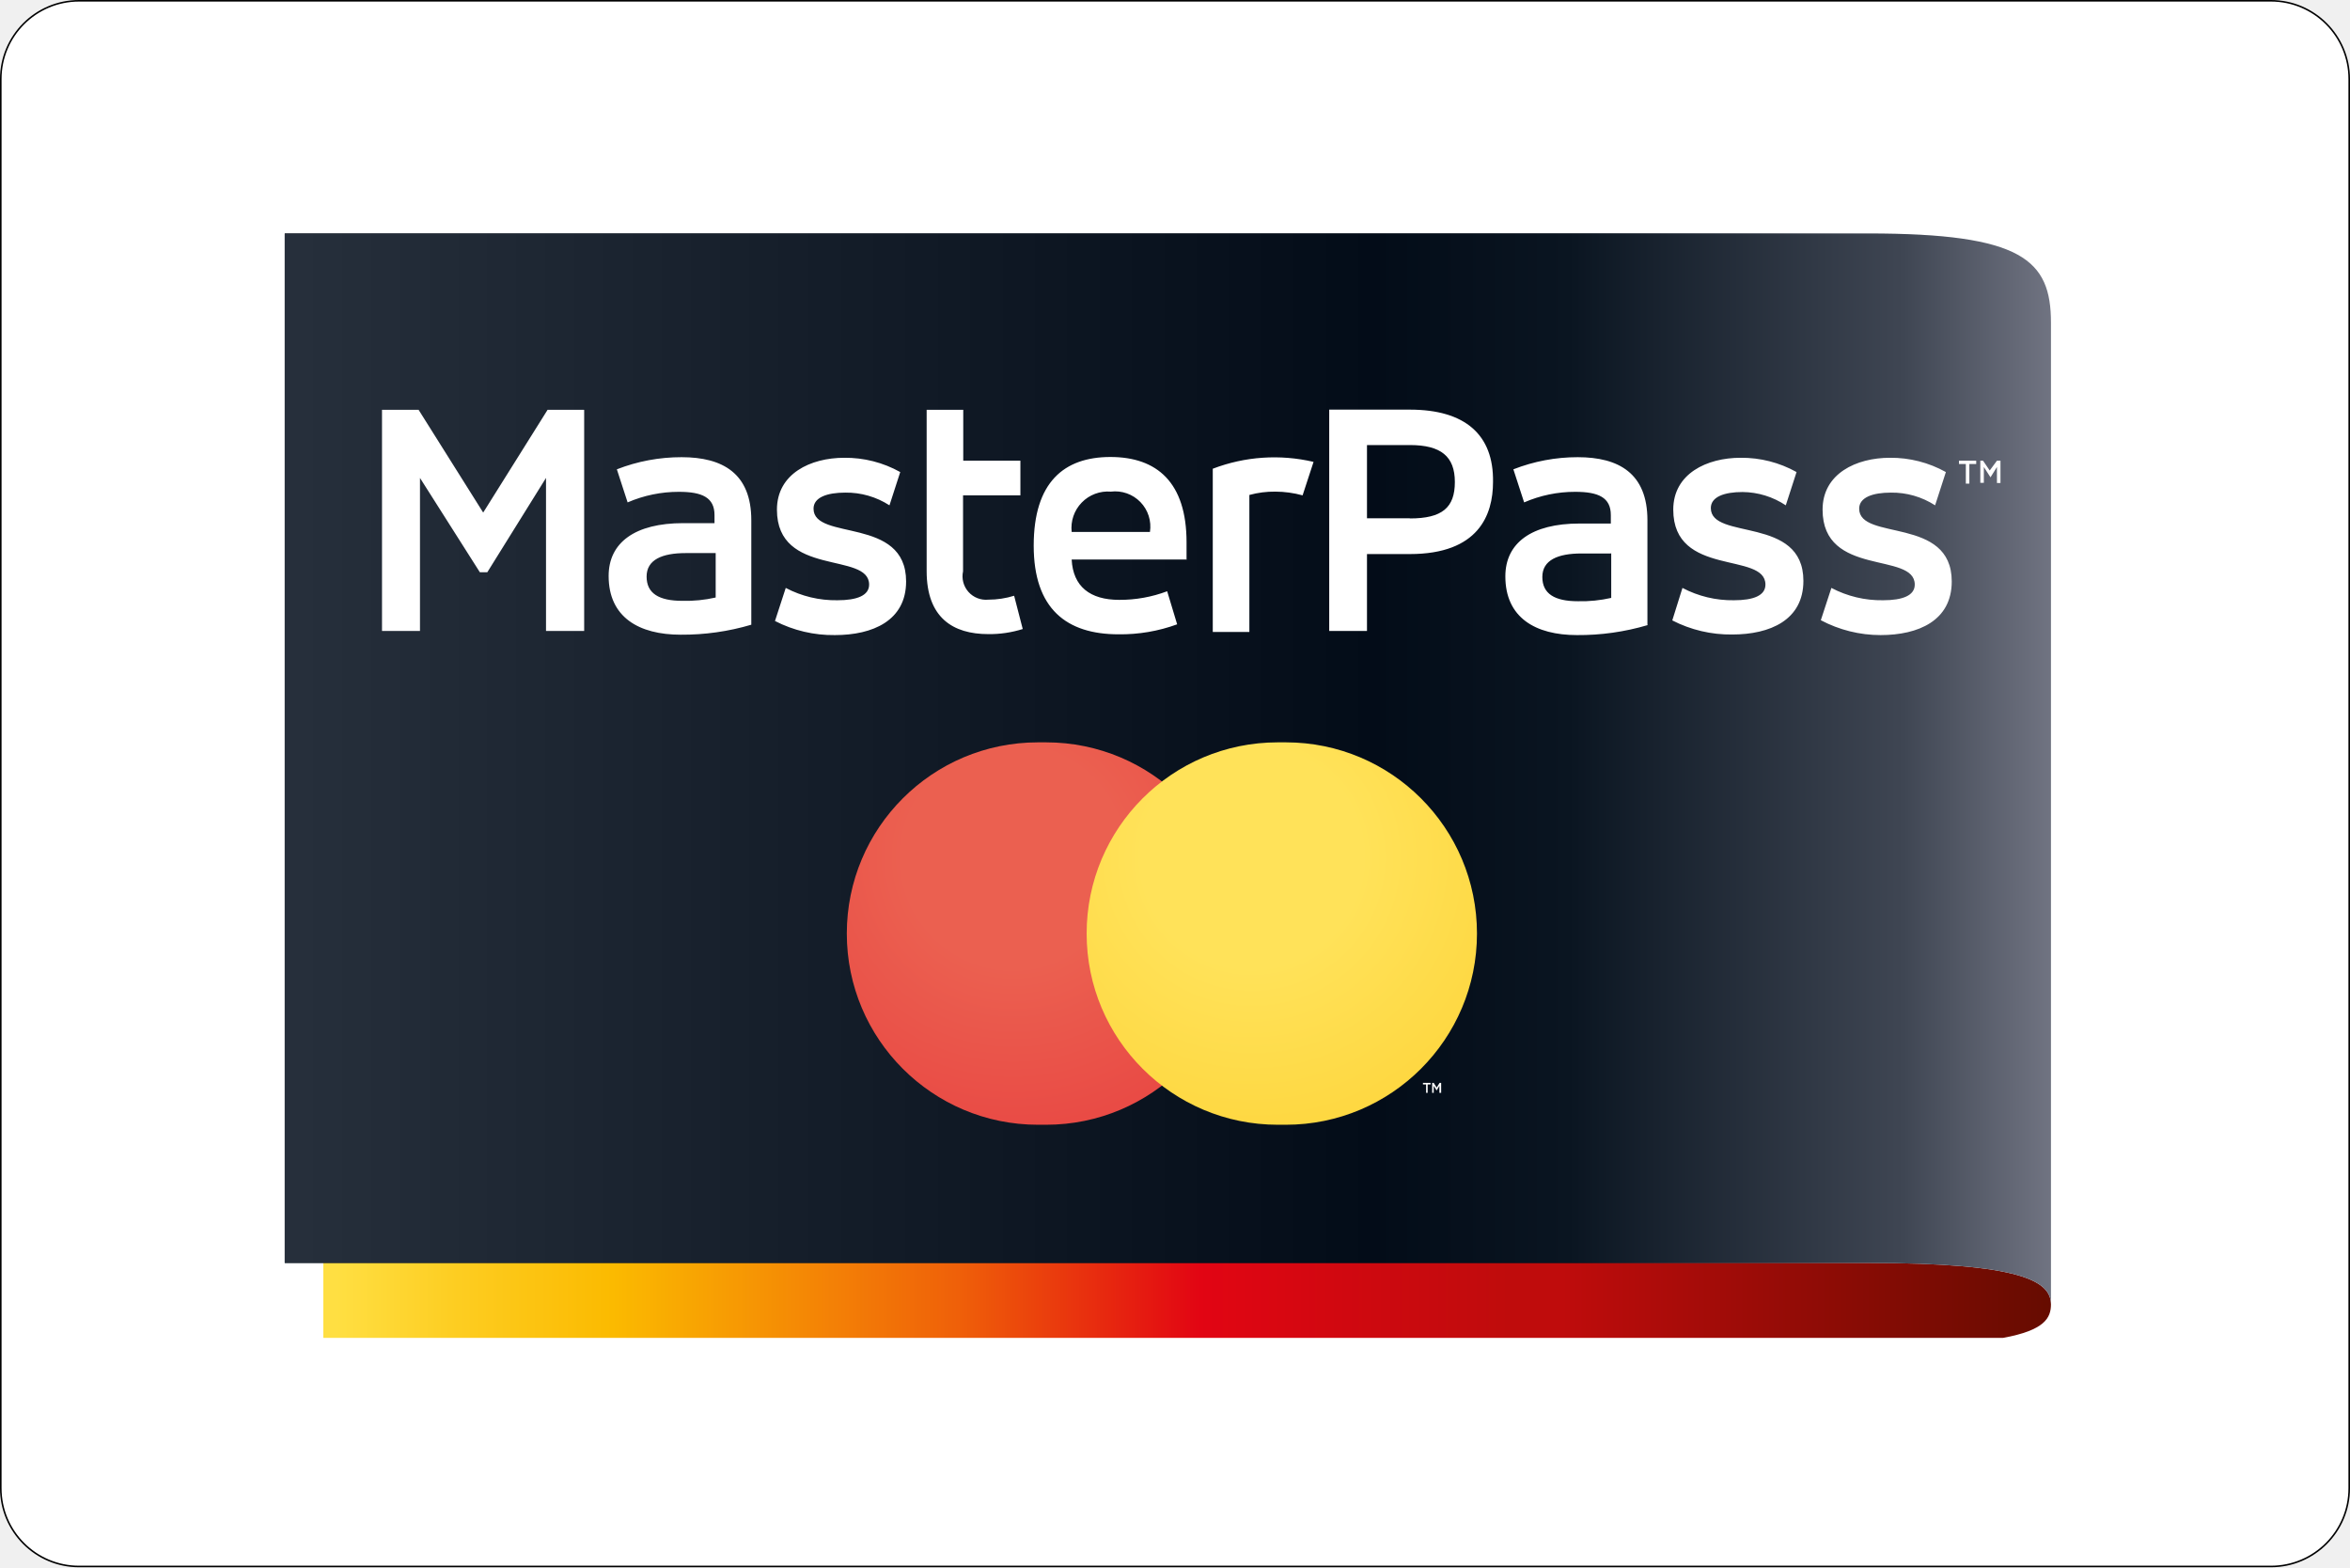
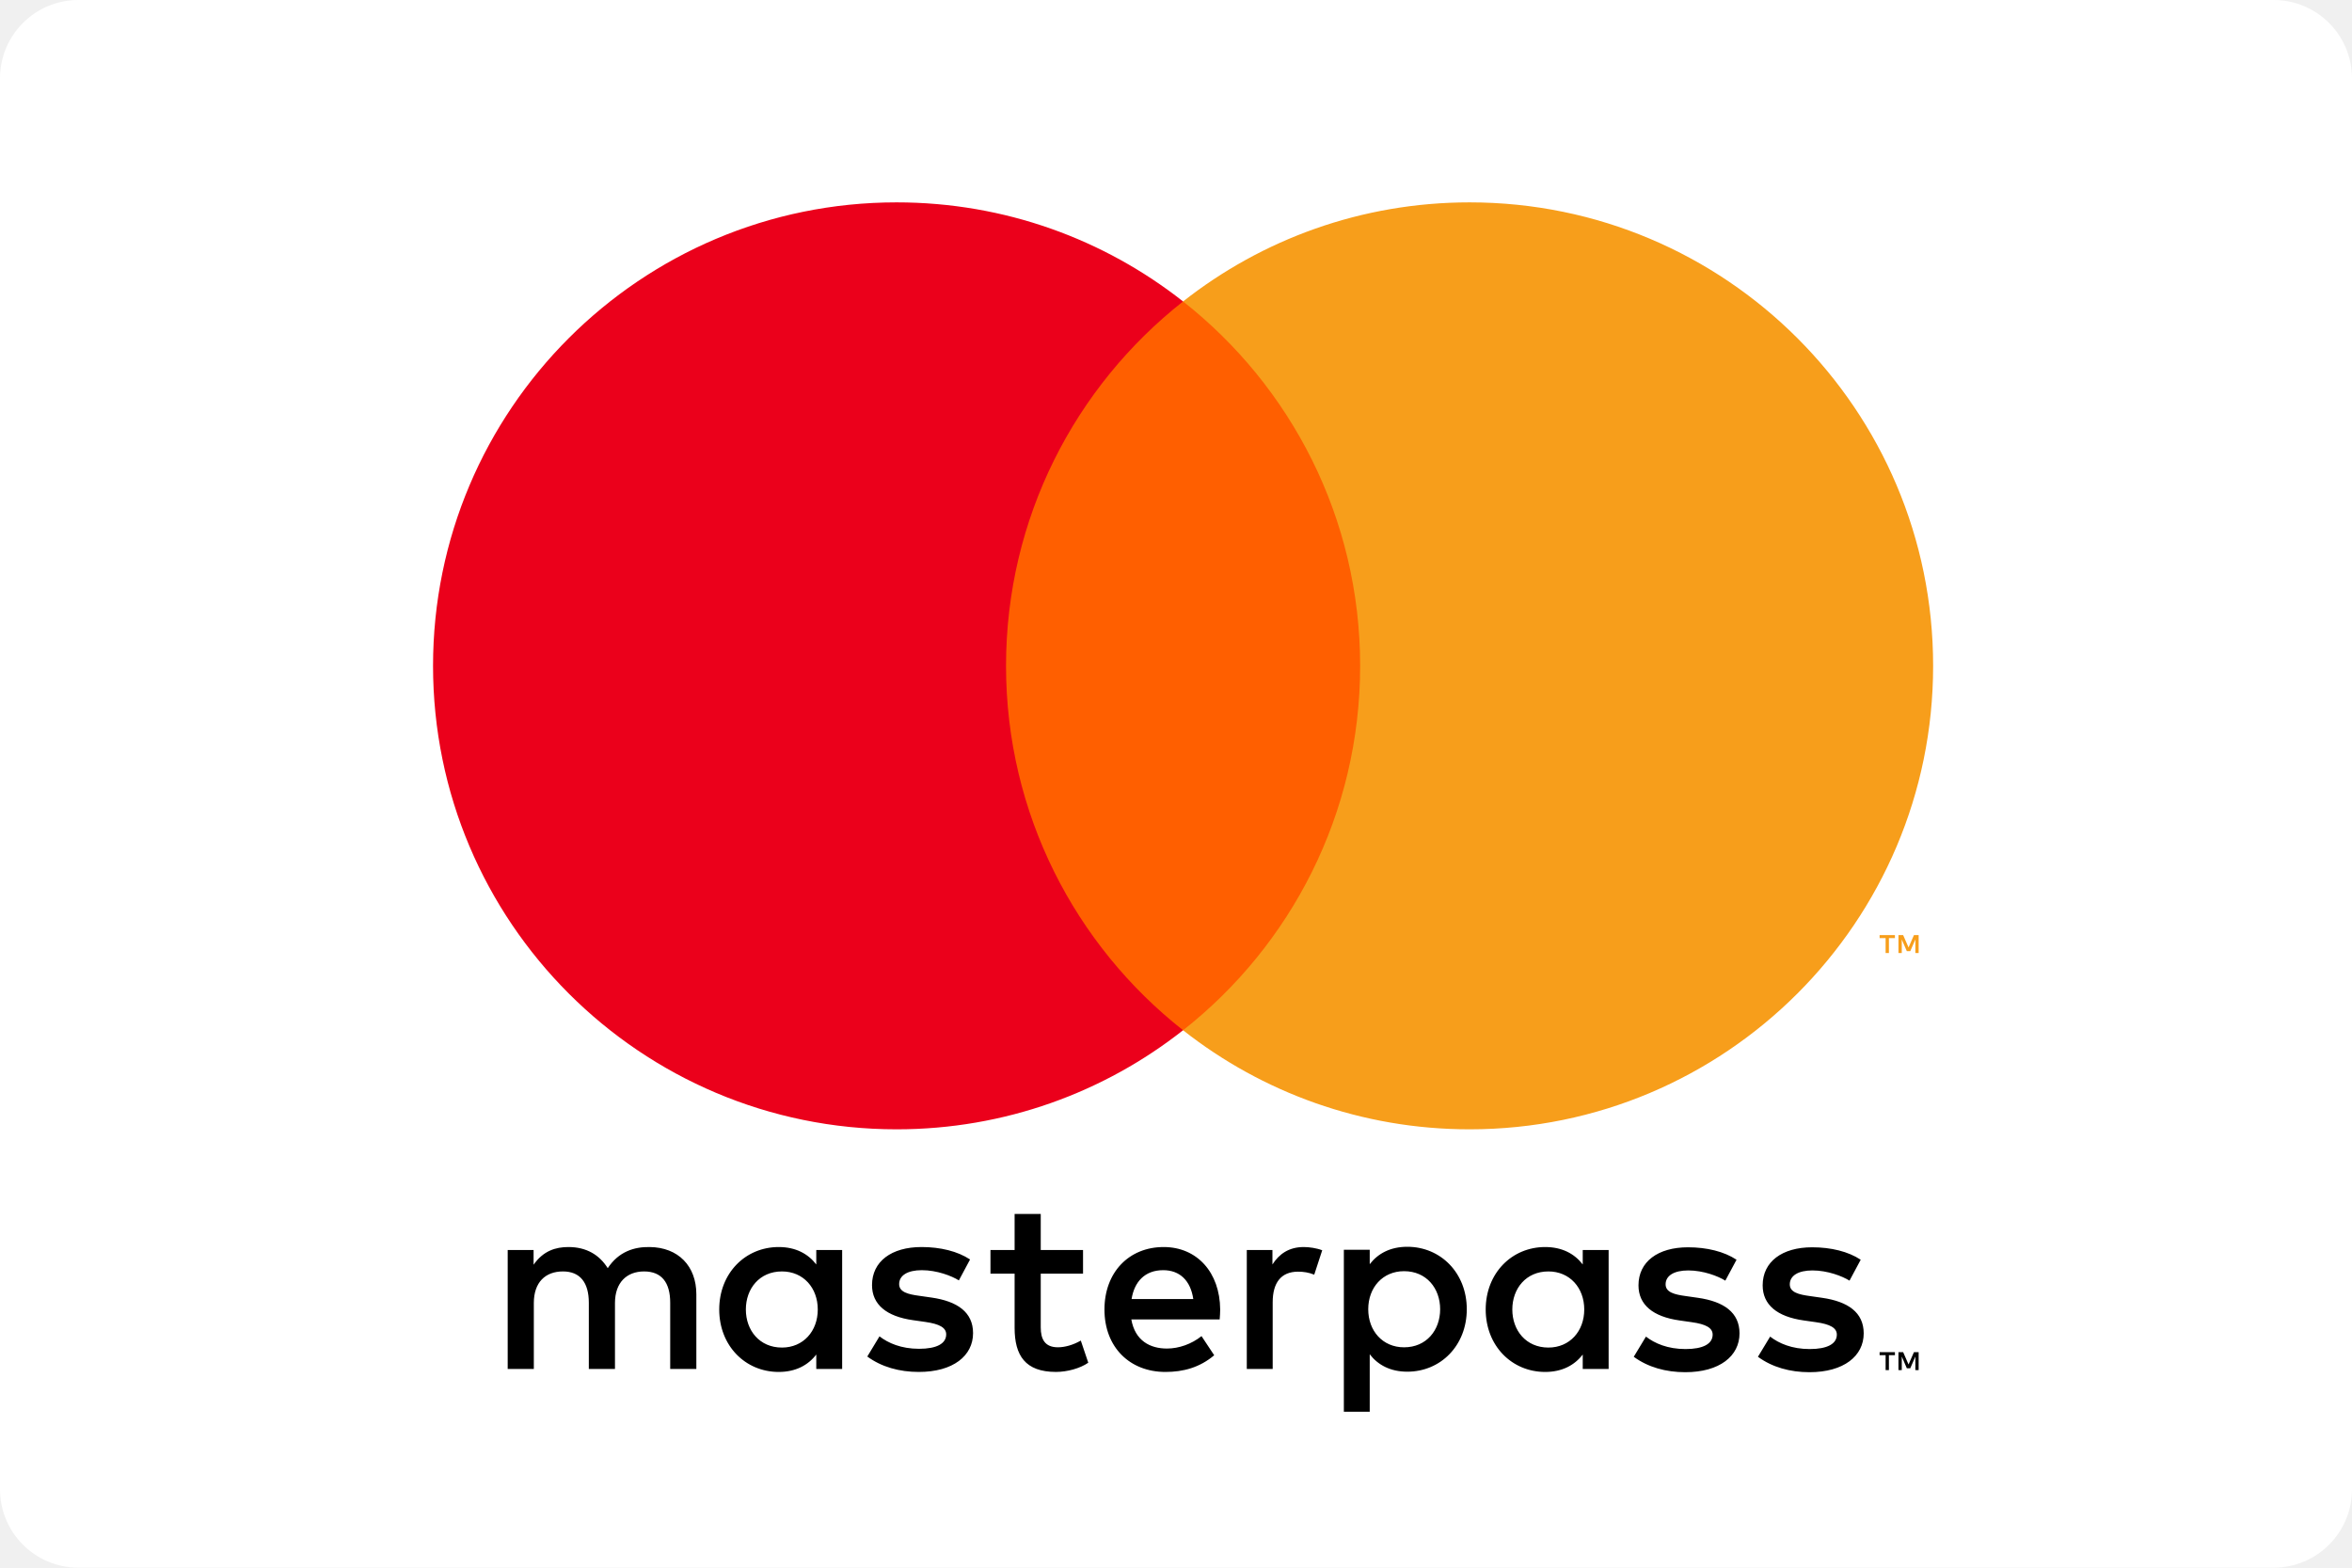
- <svg xmlns="http://www.w3.org/2000/svg" xmlns:xlink="http://www.w3.org/1999/xlink" id="Ebene_1" data-name="Ebene 1" viewBox="0 0 120.08 80.08">
-   <defs>
-     <style>.cls-1{fill:none;}.cls-2{fill:url(#Unbenannter_Verlauf);}.cls-3{fill:#ee555c;}.cls-4{fill:#f3c153;}.cls-5{fill:#eb8752;}.cls-6{fill-opacity:0.2;}.cls-7,.cls-8{fill:#fff;}.cls-8{stroke:#000;stroke-width:0.08px;}.cls-9{fill:url(#Unbenannter_Verlauf_7);}.cls-10{fill:url(#Unbenannter_Verlauf_3);}.cls-11{fill:url(#Unbenannter_Verlauf_4);}.cls-12{fill:url(#Unbenannter_Verlauf_4-2);}.cls-13{fill:url(#Unbenannter_Verlauf_5);}.cls-14{fill:url(#Unbenannter_Verlauf_6);}.cls-15{clip-path:url(#clip-path);}</style>
-     <linearGradient id="Unbenannter_Verlauf" x1="-242.68" y1="432.56" x2="-242.24" y2="431.58" gradientTransform="matrix(120, 0, 0, -80, 29155.04, 34605.04)" gradientUnits="userSpaceOnUse">
-       <stop offset="0" stop-color="#518ed2" />
-       <stop offset="1" stop-color="#25409c" />
-     </linearGradient>
-     <linearGradient id="Unbenannter_Verlauf_7" x1="-152.76" y1="288.38" x2="-121.61" y2="288.38" gradientTransform="matrix(2.83, 0, 0, -2.83, 449.49, 883.74)" gradientUnits="userSpaceOnUse">
-       <stop offset="0" stop-color="#ffdf42" />
-       <stop offset="0.07" stop-color="#fdcd21" />
-       <stop offset="0.16" stop-color="#fbba00" />
-       <stop offset="0.36" stop-color="#ef6009" />
-       <stop offset="0.5" stop-color="#e20513" />
-       <stop offset="0.58" stop-color="#d10810" />
-       <stop offset="0.68" stop-color="#bf0c0c" />
-       <stop offset="0.71" stop-color="#bf0c0c" />
-       <stop offset="0.85" stop-color="#920c06" />
-       <stop offset="1" stop-color="#640c00" />
-     </linearGradient>
-     <linearGradient id="Unbenannter_Verlauf_3" x1="-121.61" y1="297.92" x2="-153.45" y2="297.92" gradientTransform="matrix(2.83, 0, 0, -2.83, 449.49, 883.74)" gradientUnits="userSpaceOnUse">
-       <stop offset="0" stop-color="#fff" />
-       <stop offset="0.05" stop-color="#fff" />
-       <stop offset="0.1" stop-color="#ededef" />
-       <stop offset="0.17" stop-color="#787d84" />
-       <stop offset="0.27" stop-color="#030c18" />
-       <stop offset="1" stop-color="#030c18" />
-     </linearGradient>
-     <linearGradient id="Unbenannter_Verlauf_4" x1="-153.45" y1="297.92" x2="-121.61" y2="297.92" gradientTransform="matrix(2.83, 0, 0, -2.83, 449.49, 883.74)" gradientUnits="userSpaceOnUse">
-       <stop offset="0" stop-color="#262f3b" />
-       <stop offset="0.28" stop-color="#151e2a" />
-       <stop offset="0.61" stop-color="#030c18" />
-       <stop offset="0.66" stop-color="#06101c" />
-       <stop offset="0.72" stop-color="#0a1521" />
-       <stop offset="0.91" stop-color="#3f4653" />
-       <stop offset="1" stop-color="#747785" />
-     </linearGradient>
-     <linearGradient id="Unbenannter_Verlauf_4-2" x1="-139.17" y1="294.95" x2="-137.55" y2="294.95" xlink:href="#Unbenannter_Verlauf_4" />
-     <radialGradient id="Unbenannter_Verlauf_5" cx="-140.55" cy="296.81" r="33.08" gradientTransform="matrix(2.83, 0, 0, -2.83, 449.49, 883.74)" gradientUnits="userSpaceOnUse">
-       <stop offset="0" stop-color="#eb6050" />
-       <stop offset="0.06" stop-color="#eb6050" />
-       <stop offset="0.25" stop-color="#e73238" />
-       <stop offset="0.36" stop-color="#e40521" />
-       <stop offset="0.6" stop-color="#b80a12" />
-       <stop offset="0.78" stop-color="#8c0f03" />
-       <stop offset="0.91" stop-color="#af0b10" />
-       <stop offset="0.95" stop-color="#d1081d" />
-       <stop offset="0.98" stop-color="#db061f" />
-       <stop offset="1" stop-color="#e40521" />
-     </radialGradient>
-     <radialGradient id="Unbenannter_Verlauf_6" cx="-136.24" cy="296.81" r="33.08" gradientTransform="matrix(2.83, 0, 0, -2.83, 449.49, 883.74)" gradientUnits="userSpaceOnUse">
-       <stop offset="0" stop-color="#ffe259" />
-       <stop offset="0.06" stop-color="#ffe259" />
-       <stop offset="0.23" stop-color="#fdce2c" />
-       <stop offset="0.36" stop-color="#fbba00" />
-       <stop offset="0.59" stop-color="#e48f01" />
-       <stop offset="0.78" stop-color="#cd6401" />
-       <stop offset="0.91" stop-color="#e48f00" />
-       <stop offset="0.95" stop-color="#fbba00" />
-       <stop offset="0.98" stop-color="#fdc819" />
-       <stop offset="1" stop-color="#ffd631" />
-     </radialGradient>
-     <clipPath id="clip-path" transform="translate(0.04 0.04)">
-       <rect class="cls-1" x="59.76" y="39.06" height="0.01" />
-     </clipPath>
-   </defs>
-   <g id="assets-various">
-     <g id="Artboard-2">
-       <g id="card_master-v02" data-name="card master-v02">
-         <g id="assets-various-2" data-name="assets-various">
-           <g id="Artboard-2-2" data-name="Artboard-2">
-             <g id="card_master" data-name="card master">
-               <rect id="Rectangle-11" class="cls-2" x="0.04" y="0.04" width="120" height="80" rx="4" ry="4" />
-               <ellipse id="Oval-2" class="cls-3" cx="42.94" cy="40.04" rx="25.07" ry="24.88" />
-               <ellipse id="Oval-2-2" data-name="Oval-2" class="cls-4" cx="77.13" cy="40.04" rx="25.07" ry="24.88" />
-               <path id="Oval-2-3" data-name="Oval-2" class="cls-5" d="M60,57.87a24,24,0,0,0,0-35.74,24,24,0,0,0,0,35.74h0Z" transform="translate(0.04 0.04)" />
-             </g>
-           </g>
-         </g>
-         <g id="Group-Copy-4">
-           <path id="Fill-6" class="cls-6" d="M83.71,47.19l1.74-9.31h2.2l0.23,0.92a3.06,3.06,0,0,1,2.43-.92L89.61,40.3c-0.62,0-1.8-.16-2.56,2.62l-0.79,4.26H83.71" transform="translate(0.04 0.04)" />
-           <path id="Fill-7" class="cls-6" d="M50,35.51h2.53L52,38h1.36L53,40h-1.3l-0.71,3.77c-0.13.71-.06,1.36,1.4,1.14l-0.16,1.88a3.59,3.59,0,0,1-1.88.45c-0.58,0-2.5-.36-2-2.89L50,35.51" transform="translate(0.04 0.04)" />
-           <path id="Fill-8" class="cls-6" d="M61,43c0.29-1.49,1-5.19-3.47-5.19-4.09,0-4.61,4.06-4.71,4.64S52.67,47.2,57,47.2a8.66,8.66,0,0,0,3.25-.42l0.39-1.91a18.39,18.39,0,0,1-2.86.23c-1,0-2.63.07-2.34-2H61Zm-5.36-1.69H58.8c0.16-.91-0.13-1.69-1.14-1.69a2,2,0,0,0-2,1.69h0Z" transform="translate(0.04 0.04)" />
-           <path id="Fill-10" class="cls-6" d="M47.63,40.06l0.58-1.88a6,6,0,0,0-2.5-.36c-0.36,0-3.4,0-3.86,2.21-0.36,1.72.27,2.43,0.88,2.69,1,0.42,1.53.81,2,1.07a0.73,0.73,0,0,1-.32,1.4A10,10,0,0,1,41.11,45l-0.36,1.92a10.31,10.31,0,0,0,3,.32c0.62,0,3.64.16,4.06-2.63a2,2,0,0,0-.88-2.27,14.26,14.26,0,0,0-1.82-1c-0.52-.23-0.91-1.1,0-1.36a8.26,8.26,0,0,1,2.5.13h0" transform="translate(0.04 0.04)" />
-           <path id="Fill-11" class="cls-6" d="M31.21,47.2L33.32,36H29.16l-3.08,6.82L25.59,36H21.54L19.36,47.2h2.53l1.56-8.12,0.68,8.12h2.4l3.54-7.92L28.58,47.2h2.63" transform="translate(0.04 0.04)" />
-           <path id="Fill-12" class="cls-6" d="M34,38.14l-0.39,2a27.7,27.7,0,0,1,3.15-.29c0.88,0,1.85-.1,1.56,1.3-0.65.07-5.19-.65-5.91,3.25a2.46,2.46,0,0,0,2.66,2.82,3.29,3.29,0,0,0,2.11-.55l0.33,0.52h2.37l1-5.06c0.26-1.27.68-4.32-3.57-4.32a17.29,17.29,0,0,0-3.31.32h0Zm1.72,5.13c-0.81.55-1,1.53-.19,1.85A1.73,1.73,0,0,0,37.7,44l0.2-1A2.83,2.83,0,0,0,35.72,43.27Z" transform="translate(0.04 0.04)" />
-           <path id="Fill-14" class="cls-6" d="M75,38.56a3.23,3.23,0,0,0-1.95-.45A3.49,3.49,0,0,0,70,41.19c-0.42,2.69,1.43,4,4,3.15l0.75,2.27a6.77,6.77,0,0,1-3.08.58c-2.63,0-5.49-2.34-4.19-7.08a6.1,6.1,0,0,1,5.71-4.71,4.19,4.19,0,0,1,3.47,1.49L75,38.56" transform="translate(0.04 0.04)" />
-           <path id="Fill-15" class="cls-6" d="M96.62,39c-0.49-.36-0.78-1.1-2-1.1-1.4,0-3.57-.26-4.8,4-0.82,2.82.84,5.39,2.66,5.39a4.46,4.46,0,0,0,2.21-.75L95,47.2h2.73L100,35.38H97.3Zm-0.91,3.8a3.07,3.07,0,0,0-.16-2.27c-0.78-1-2.57-.22-3.12,1.82-0.36,1.33.42,2.34,1.3,2.34S95.25,43.89,95.71,42.75Z" transform="translate(0.04 0.04)" />
-           <path id="Fill-17" class="cls-6" d="M76.85,38.14l-0.39,2a27.7,27.7,0,0,1,3.15-.29c0.88,0,1.85-.1,1.56,1.3-0.65.07-5.19-.65-5.91,3.25a2.46,2.46,0,0,0,2.66,2.82A3.29,3.29,0,0,0,80,46.68l0.32,0.52h2.37l1-5.06c0.26-1.27.68-4.32-3.57-4.32a17.29,17.29,0,0,0-3.31.32h0Zm3.9,4.9a2.83,2.83,0,0,0-2.18.23c-0.81.55-1,1.53-.19,1.85A1.73,1.73,0,0,0,80.55,44Z" transform="translate(0.04 0.04)" />
-           <path id="Fill-19" class="cls-6" d="M61.08,47.2L62.8,38H65l0.23,0.91a3,3,0,0,1,2.4-.91L67,40.41c-0.62,0-1.82-.19-2.56,2.56L63.61,47.2H61.08" transform="translate(0.04 0.04)" />
-         </g>
-         <g id="Group-Copy-3">
-           <path id="Fill-6-2" data-name="Fill-6" class="cls-7" d="M83.71,46.19l1.74-9.31h2.2l0.23,0.92a3.06,3.06,0,0,1,2.43-.92L89.61,39.3c-0.62,0-1.8-.16-2.56,2.62l-0.79,4.26H83.71" transform="translate(0.04 0.04)" />
-           <path id="Fill-7-2" data-name="Fill-7" class="cls-7" d="M50,34.51h2.53L52,37h1.36L53,39h-1.3l-0.71,3.77c-0.13.71-.06,1.36,1.4,1.14l-0.16,1.88a3.59,3.59,0,0,1-1.88.45c-0.58,0-2.5-.36-2-2.89L50,34.51" transform="translate(0.04 0.04)" />
-           <path id="Fill-8-2" data-name="Fill-8" class="cls-7" d="M61,42c0.29-1.49,1-5.19-3.47-5.19-4.09,0-4.61,4.06-4.71,4.64S52.67,46.2,57,46.2a8.66,8.66,0,0,0,3.25-.42l0.39-1.91a18.39,18.39,0,0,1-2.86.23c-1,0-2.63.07-2.34-2H61Zm-5.36-1.69H58.8c0.16-.91-0.13-1.69-1.14-1.69a2,2,0,0,0-2,1.69h0Z" transform="translate(0.04 0.04)" />
-           <path id="Fill-10-2" data-name="Fill-10" class="cls-7" d="M47.63,39.06l0.58-1.88a6,6,0,0,0-2.5-.36c-0.36,0-3.4,0-3.86,2.21-0.36,1.72.27,2.43,0.88,2.69,1,0.42,1.53.81,2,1.07a0.73,0.73,0,0,1-.32,1.4A10,10,0,0,1,41.11,44l-0.36,1.92a10.31,10.31,0,0,0,3,.32c0.62,0,3.64.16,4.06-2.63a2,2,0,0,0-.88-2.27,14.26,14.26,0,0,0-1.82-1c-0.52-.23-0.91-1.1,0-1.36a8.26,8.26,0,0,1,2.5.13h0" transform="translate(0.04 0.04)" />
-           <path id="Fill-11-2" data-name="Fill-11" class="cls-7" d="M31.21,46.2L33.32,35H29.16l-3.08,6.82L25.59,35H21.54L19.36,46.2h2.53l1.56-8.12,0.68,8.12h2.4l3.54-7.92L28.58,46.2h2.63" transform="translate(0.04 0.04)" />
-           <path id="Fill-12-2" data-name="Fill-12" class="cls-7" d="M34,37.14l-0.39,2a27.7,27.7,0,0,1,3.15-.29c0.88,0,1.85-.1,1.56,1.3-0.65.07-5.19-.65-5.91,3.25a2.46,2.46,0,0,0,2.66,2.82,3.29,3.29,0,0,0,2.11-.55l0.33,0.52h2.37l1-5.06c0.26-1.27.68-4.32-3.57-4.32a17.29,17.29,0,0,0-3.31.32h0Zm1.72,5.13c-0.81.55-1,1.53-.19,1.85A1.73,1.73,0,0,0,37.7,43l0.2-1A2.83,2.83,0,0,0,35.72,42.27Z" transform="translate(0.04 0.04)" />
-           <path id="Fill-14-2" data-name="Fill-14" class="cls-7" d="M75,37.56a3.23,3.23,0,0,0-1.95-.45A3.49,3.49,0,0,0,70,40.19c-0.42,2.69,1.43,4,4,3.15l0.75,2.27a6.77,6.77,0,0,1-3.08.58c-2.63,0-5.49-2.34-4.19-7.08a6.1,6.1,0,0,1,5.71-4.71,4.19,4.19,0,0,1,3.47,1.49L75,37.56" transform="translate(0.04 0.04)" />
-           <path id="Fill-15-2" data-name="Fill-15" class="cls-7" d="M96.62,38c-0.49-.36-0.78-1.1-2-1.1-1.4,0-3.57-.26-4.8,4-0.82,2.82.84,5.39,2.66,5.39a4.46,4.46,0,0,0,2.21-.75L95,46.2h2.73L100,34.38H97.3Zm-0.91,3.8a3.07,3.07,0,0,0-.16-2.27c-0.78-1-2.57-.22-3.12,1.82-0.36,1.33.42,2.34,1.3,2.34S95.25,42.89,95.71,41.75Z" transform="translate(0.04 0.04)" />
-           <path id="Fill-17-2" data-name="Fill-17" class="cls-7" d="M76.85,37.14l-0.39,2a27.7,27.7,0,0,1,3.15-.29c0.88,0,1.85-.1,1.56,1.3-0.65.07-5.19-.65-5.91,3.25a2.46,2.46,0,0,0,2.66,2.82A3.29,3.29,0,0,0,80,45.68l0.32,0.52h2.37l1-5.06c0.26-1.27.68-4.32-3.57-4.32a17.29,17.29,0,0,0-3.31.32h0Zm3.9,4.9a2.83,2.83,0,0,0-2.18.23c-0.81.55-1,1.53-.19,1.85A1.73,1.73,0,0,0,80.55,43Z" transform="translate(0.04 0.04)" />
-           <path id="Fill-19-2" data-name="Fill-19" class="cls-7" d="M61.08,46.2L62.8,37H65l0.23,0.91a3,3,0,0,1,2.4-.91L67,39.41c-0.62,0-1.82-.19-2.56,2.56L63.61,46.2H61.08" transform="translate(0.04 0.04)" />
-         </g>
-       </g>
-     </g>
-   </g>
-   <g id="Layer_1">
-     <path class="cls-8" d="M4,0H116a4,4,0,0,1,4,4V76a4,4,0,0,1-4,4H4a4,4,0,0,1-4-4V4A4,4,0,0,1,4,0Z" transform="translate(0.04 0.04)" />
-     <g id="_266319608" data-name=" 266319608">
-       <path id="_321869328" data-name=" 321869328" class="cls-9" d="M16.48,64.26H95.43c8.83,0,9.33.79,9.33,2.34,0,0.7-.32,1.33-2.45,1.72H16.48V64.26Z" transform="translate(0.04 0.04)" />
-       <path id="_265096832" data-name=" 265096832" class="cls-10" d="M14.51,11.89H95.43c7.87,0,9.33,1.35,9.33,4.56V66.61c0-1.17-1.46-2.12-9.33-2.12H14.51V11.89Z" transform="translate(0.04 0.04)" />
-       <path id="_321775320" data-name=" 321775320" class="cls-11" d="M14.51,11.89H95.43c7.87,0,9.33,1.35,9.33,4.56V66.61c0-1.17-1.46-2.12-9.33-2.12H14.51V11.89Z" transform="translate(0.04 0.04)" />
-       <path id="_321867304" data-name=" 321867304" class="cls-7" d="M72,20.89H67.88V32.2h1.93V28.27H72c3.51,0,4.25-2,4.25-3.68C76.29,22.17,74.82,20.89,72,20.89Zm0,5.55H69.81V22.7H72c1.59,0,2.3.58,2.3,1.89S73.65,26.45,72,26.45ZM36.47,28.22H35c-1.21,0-2,.34-2,1.2s0.63,1.24,1.83,1.24a6.9,6.9,0,0,0,1.7-.17V28.22Zm1.88,3.66h0a12.4,12.4,0,0,1-3.61.51c-2.13,0-3.68-.89-3.68-3,0-1.71,1.35-2.7,3.81-2.7h1.6V26.28c0-.9-0.63-1.19-1.82-1.19a6.58,6.58,0,0,0-2.62.54c-0.19-.57-0.36-1.12-0.55-1.69a9.07,9.07,0,0,1,3.31-.62c2.1,0,3.56.83,3.56,3.22v5.33ZM40.11,30h0a5.47,5.47,0,0,0,2.64.63c1,0,1.62-.24,1.62-0.8,0-1.7-4.71-.36-4.71-3.83,0-1.84,1.72-2.65,3.44-2.65a5.75,5.75,0,0,1,2.86.73l-0.55,1.7a4.06,4.06,0,0,0-2.26-.65c-0.92,0-1.62.24-1.62,0.82,0,1.67,4.73.37,4.73,3.72,0,2-1.7,2.74-3.64,2.74a6.51,6.51,0,0,1-3.06-.72Zm42.16-1.76H80.77c-1.21,0-2,.34-2,1.2s0.63,1.24,1.82,1.24a6.91,6.91,0,0,0,1.7-.17V28.22Zm1.88,3.66h0a12.42,12.42,0,0,1-3.61.51c-2.12,0-3.66-.89-3.66-3,0-1.71,1.34-2.7,3.79-2.7h1.6V26.28c0-.9-0.63-1.19-1.82-1.19a6.52,6.52,0,0,0-2.61.54c-0.19-.57-0.36-1.12-0.55-1.69a9,9,0,0,1,3.29-.62c2.1,0,3.56.83,3.56,3.22v5.33ZM85.93,30h0a5.46,5.46,0,0,0,2.63.63c1,0,1.61-.24,1.61-0.8,0-1.7-4.71-.36-4.71-3.83,0-1.84,1.72-2.65,3.44-2.65a5.75,5.75,0,0,1,2.86.73l-0.55,1.7A4.05,4.05,0,0,0,89,25.1c-0.92,0-1.62.24-1.62,0.82,0,1.67,4.73.37,4.73,3.72,0,2-1.7,2.74-3.64,2.74a6.51,6.51,0,0,1-3.06-.72L85.93,30h0Zm7.61,0h0a5.47,5.47,0,0,0,2.64.63c1,0,1.62-.24,1.62-0.8,0-1.7-4.71-.36-4.71-3.83,0-1.84,1.72-2.65,3.44-2.65a5.76,5.76,0,0,1,2.86.73l-0.55,1.7a4.06,4.06,0,0,0-2.26-.65c-0.92,0-1.62.24-1.62,0.82,0,1.67,4.73.37,4.73,3.72,0,2-1.7,2.74-3.64,2.74A6.52,6.52,0,0,1,93,31.65L93.54,30h0ZM54.72,27.14h4a1.8,1.8,0,0,0-2-2.06A1.86,1.86,0,0,0,54.72,27.14Zm5.91,1.41H54.72c0.07,1.38.94,2.06,2.43,2.06a6.85,6.85,0,0,0,2.45-.44l0.51,1.69a8.4,8.4,0,0,1-3,.51c-2.65,0-4.33-1.3-4.33-4.53s1.54-4.53,3.92-4.53,3.89,1.3,3.89,4.36v0.87h0Zm1.3-4.64h0a8.79,8.79,0,0,1,5.15-.35l-0.56,1.71a5.31,5.31,0,0,0-1.39-.19,4.82,4.82,0,0,0-1.33.17v7H61.93V23.91Zm-32.12-3h0V32.2H27.86V24.38l-3,4.82H24.48l-3.06-4.82V32.2H19.48V20.9h1.87l3.3,5.25,3.29-5.25h1.86ZM50.46,30.6h0a4.45,4.45,0,0,0,1.32-.2l0.44,1.7a5.63,5.63,0,0,1-1.76.26c-1.81,0-3.15-.84-3.15-3.22V20.9h1.87v2.6H52.1v1.77H49.17v3.88A1.2,1.2,0,0,0,50.46,30.6Zm49.6-7.1h0.88v0.17h-0.35v1h-0.18v-1h-0.35V23.5Zm1.05,0h0.18L101.63,24,102,23.5h0.18v1.14H102V23.82l-0.33.53-0.34-.53v0.81h-0.18V23.5h0Z" transform="translate(0.04 0.04)" />
-       <path id="_321869136" data-name=" 321869136" class="cls-12" d="M58.82,55.51a0.68,0.68,0,0,1-.46-0.18,10.43,10.43,0,0,1,0-15.33,0.68,0.68,0,1,1,.93,1,9.07,9.07,0,0,0,0,13.33A0.68,0.68,0,0,1,58.82,55.51Z" transform="translate(0.04 0.04)" />
-       <path id="_321867832" data-name=" 321867832" class="cls-7" d="M72.67,55.29h0.39v0.08H72.91v0.43H72.83V55.37H72.67V55.29Zm0.47,0h0.08l0.15,0.24,0.15-.24h0.08v0.51H73.51V55.44l-0.14.24-0.15-.24v0.36H73.14V55.29Z" transform="translate(0.04 0.04)" />
-       <path id="_321775080" data-name=" 321775080" class="cls-13" d="M53,37.89h0.41a9.77,9.77,0,0,1,0,19.54H53A9.77,9.77,0,0,1,53,37.89Z" transform="translate(0.04 0.04)" />
-       <path id="_321874696" data-name=" 321874696" class="cls-14" d="M65.25,37.89h0.41a9.77,9.77,0,0,1,0,19.54h-0.4A9.77,9.77,0,0,1,65.25,37.89Z" transform="translate(0.04 0.04)" />
+ <svg xmlns="http://www.w3.org/2000/svg" width="120" height="80" viewBox="0 0 120 80">
+   <g fill="none" fill-rule="evenodd">
+     <rect width="120" height="80" fill="#FFFFFF" rx="4" />
+     <path fill="#000000" d="M97.89,69.918 L97.89,69 L97.651,69 L97.375,69.631 L97.099,69 L96.86,69 L96.86,69.918 L97.029,69.918 L97.029,69.225 L97.287,69.823 L97.463,69.823 L97.722,69.224 L97.722,69.918 L97.89,69.918 Z M96.373,69.156 L96.68,69.156 L96.68,69.001 L95.898,69.001 L95.898,69.156 L96.205,69.156 L96.205,69.918 L96.373,69.918 L96.373,69.156 Z" />
+     <path fill="#000000" d="M10.528,8.859 L10.528,5.049 C10.528,3.615 9.613,2.65 8.14,2.637 C7.366,2.624 6.566,2.866 6.007,3.716 C5.588,3.044 4.928,2.637 4.001,2.637 C3.354,2.637 2.719,2.828 2.224,3.539 L2.224,2.79 L0.903,2.79 L0.903,8.859 L2.236,8.859 L2.236,5.494 C2.236,4.44 2.821,3.882 3.722,3.882 C4.598,3.882 5.042,4.453 5.042,5.481 L5.042,8.859 L6.376,8.859 L6.376,5.494 C6.376,4.44 6.985,3.882 7.861,3.882 C8.762,3.882 9.194,4.453 9.194,5.481 L9.194,8.859 L10.528,8.859 Z M30.257,2.789 L28.099,2.789 L28.099,0.948 L26.766,0.948 L26.766,2.789 L25.534,2.789 L25.534,3.995 L26.766,3.995 L26.766,6.763 C26.766,8.172 27.312,9.01 28.874,9.01 C29.445,9.01 30.105,8.832 30.524,8.54 L30.143,7.41 C29.75,7.639 29.318,7.753 28.976,7.753 C28.315,7.753 28.099,7.347 28.099,6.738 L28.099,3.995 L30.257,3.995 L30.257,2.789 L30.257,2.789 Z M41.52,2.637 C40.758,2.637 40.263,2.993 39.92,3.526 L39.92,2.79 L38.612,2.79 L38.612,8.859 L39.933,8.859 L39.933,5.456 C39.933,4.453 40.365,3.894 41.228,3.894 C41.495,3.894 41.773,3.932 42.053,4.047 L42.46,2.802 C42.167,2.688 41.786,2.637 41.52,2.637 L41.52,2.637 Z M24.493,3.272 C23.859,2.853 22.982,2.637 22.018,2.637 C20.481,2.637 19.491,3.374 19.491,4.58 C19.491,5.57 20.228,6.18 21.586,6.37 L22.209,6.459 C22.932,6.561 23.275,6.751 23.275,7.094 C23.275,7.564 22.793,7.83 21.891,7.83 C20.977,7.83 20.317,7.538 19.872,7.195 L19.25,8.224 C19.974,8.757 20.888,9.011 21.878,9.011 C23.631,9.011 24.646,8.186 24.646,7.03 C24.646,5.963 23.847,5.405 22.526,5.215 L21.904,5.126 C21.332,5.05 20.875,4.936 20.875,4.529 C20.875,4.085 21.306,3.818 22.03,3.818 C22.805,3.818 23.554,4.11 23.922,4.339 L24.493,3.272 L24.493,3.272 Z M34.371,2.637 C32.594,2.637 31.35,3.932 31.35,5.824 C31.35,7.754 32.645,9.011 34.46,9.011 C35.375,9.011 36.212,8.783 36.949,8.16 L36.302,7.183 C35.794,7.589 35.146,7.817 34.537,7.817 C33.686,7.817 32.912,7.424 32.721,6.332 L37.228,6.332 C37.241,6.167 37.254,6.002 37.254,5.824 C37.241,3.932 36.073,2.637 34.371,2.637 L34.371,2.637 Z M34.346,3.818 C35.197,3.818 35.743,4.351 35.882,5.291 L32.734,5.291 C32.873,4.415 33.406,3.818 34.346,3.818 L34.346,3.818 Z M17.967,5.824 L17.967,2.79 L16.647,2.79 L16.647,3.526 C16.228,2.98 15.593,2.637 14.73,2.637 C13.029,2.637 11.695,3.97 11.695,5.824 C11.695,7.677 13.029,9.011 14.73,9.011 C15.593,9.011 16.228,8.668 16.647,8.122 L16.647,8.859 L17.967,8.859 L17.967,5.824 L17.967,5.824 Z M13.054,5.824 C13.054,4.757 13.752,3.882 14.895,3.882 C15.987,3.882 16.723,4.72 16.723,5.824 C16.723,6.929 15.987,7.767 14.895,7.767 C13.752,7.767 13.054,6.89 13.054,5.824 L13.054,5.824 Z M57.073,5.824 L57.073,2.79 L55.752,2.79 L55.752,3.526 C55.333,2.98 54.698,2.637 53.835,2.637 C52.134,2.637 50.801,3.97 50.801,5.824 C50.801,7.677 52.134,9.011 53.835,9.011 C54.699,9.011 55.333,8.668 55.752,8.122 L55.752,8.859 L57.073,8.859 L57.073,5.824 L57.073,5.824 Z M52.159,5.824 C52.159,4.757 52.857,3.882 54,3.882 C55.092,3.882 55.829,4.72 55.829,5.824 C55.829,6.929 55.092,7.767 54,7.767 C52.857,7.767 52.159,6.89 52.159,5.824 L52.159,5.824 Z M43.564,5.811 L43.564,11.042 L44.884,11.042 L44.884,8.109 C45.303,8.655 45.938,8.998 46.801,8.998 C48.503,8.998 49.836,7.665 49.836,5.811 C49.836,3.958 48.503,2.624 46.801,2.624 C45.938,2.624 45.303,2.967 44.884,3.513 L44.884,2.777 L43.564,2.777 L43.564,5.811 L43.564,5.811 Z M48.477,5.811 C48.477,6.878 47.779,7.754 46.636,7.754 C45.544,7.754 44.808,6.916 44.808,5.811 C44.808,4.707 45.544,3.869 46.636,3.869 C47.779,3.869 48.477,4.745 48.477,5.811 L48.477,5.811 Z M63.599,3.285 C62.964,2.866 62.087,2.65 61.123,2.65 C59.587,2.65 58.596,3.386 58.596,4.592 C58.596,5.583 59.333,6.192 60.691,6.383 L61.313,6.472 C62.037,6.573 62.38,6.763 62.38,7.106 C62.38,7.576 61.897,7.843 60.996,7.843 C60.081,7.843 59.422,7.551 58.977,7.208 L58.355,8.237 C59.079,8.77 59.993,9.024 60.983,9.024 C62.735,9.024 63.751,8.199 63.751,7.043 C63.751,5.976 62.951,5.418 61.631,5.228 L61.009,5.139 C60.437,5.062 59.98,4.948 59.98,4.542 C59.98,4.098 60.411,3.831 61.136,3.831 C61.909,3.831 62.659,4.123 63.027,4.352 L63.599,3.285 L63.599,3.285 Z M69.934,3.285 C69.3,2.866 68.423,2.65 67.458,2.65 C65.922,2.65 64.932,3.386 64.932,4.592 C64.932,5.583 65.668,6.192 67.027,6.383 L67.649,6.472 C68.373,6.573 68.716,6.763 68.716,7.106 C68.716,7.576 68.233,7.843 67.332,7.843 C66.418,7.843 65.758,7.551 65.313,7.208 L64.691,8.237 C65.415,8.77 66.329,9.024 67.319,9.024 C69.071,9.024 70.087,8.199 70.087,7.043 C70.087,5.976 69.287,5.418 67.966,5.228 L67.344,5.139 C66.773,5.062 66.316,4.948 66.316,4.542 C66.316,4.098 66.747,3.831 67.471,3.831 C68.246,3.831 68.995,4.123 69.363,4.352 L69.934,3.285 L69.934,3.285 Z" transform="translate(25 61)" />
+     <g transform="translate(22 10)">
+       <polygon fill="#FF5F00" points="28.014 42.573 48.709 42.573 48.709 5.383 28.014 5.383" />
+       <path fill="#EB001B" d="M29.328,23.979 C29.328,16.434 32.86,9.714 38.361,5.383 C34.339,2.216 29.262,0.327 23.744,0.327 C10.682,0.327 0.094,10.916 0.094,23.979 C0.094,37.041 10.682,47.63 23.744,47.63 C29.262,47.63 34.339,45.741 38.361,42.574 C32.86,38.243 29.328,31.523 29.328,23.979" />
+       <path fill="#F79E1B" d="M75.89 38.635L75.89 37.717 75.651 37.717 75.375 38.348 75.099 37.717 74.86 37.717 74.86 38.635 75.029 38.635 75.029 37.942 75.287 38.539 75.463 38.539 75.722 37.941 75.722 38.635 75.89 38.635zM74.373 38.635L74.373 37.873 74.68 37.873 74.68 37.718 73.898 37.718 73.898 37.873 74.205 37.873 74.205 38.635 74.373 38.635 74.373 38.635zM76.629 23.979C76.629 37.041 66.041 47.63 52.979 47.63 47.461 47.63 42.384 45.741 38.361 42.574 43.863 38.243 47.395 31.523 47.395 23.979 47.395 16.434 43.863 9.714 38.361 5.383 42.384 2.216 47.461.327 52.979.327 66.041.327 76.629 10.916 76.629 23.979" />
    </g>
  </g>
</svg>
